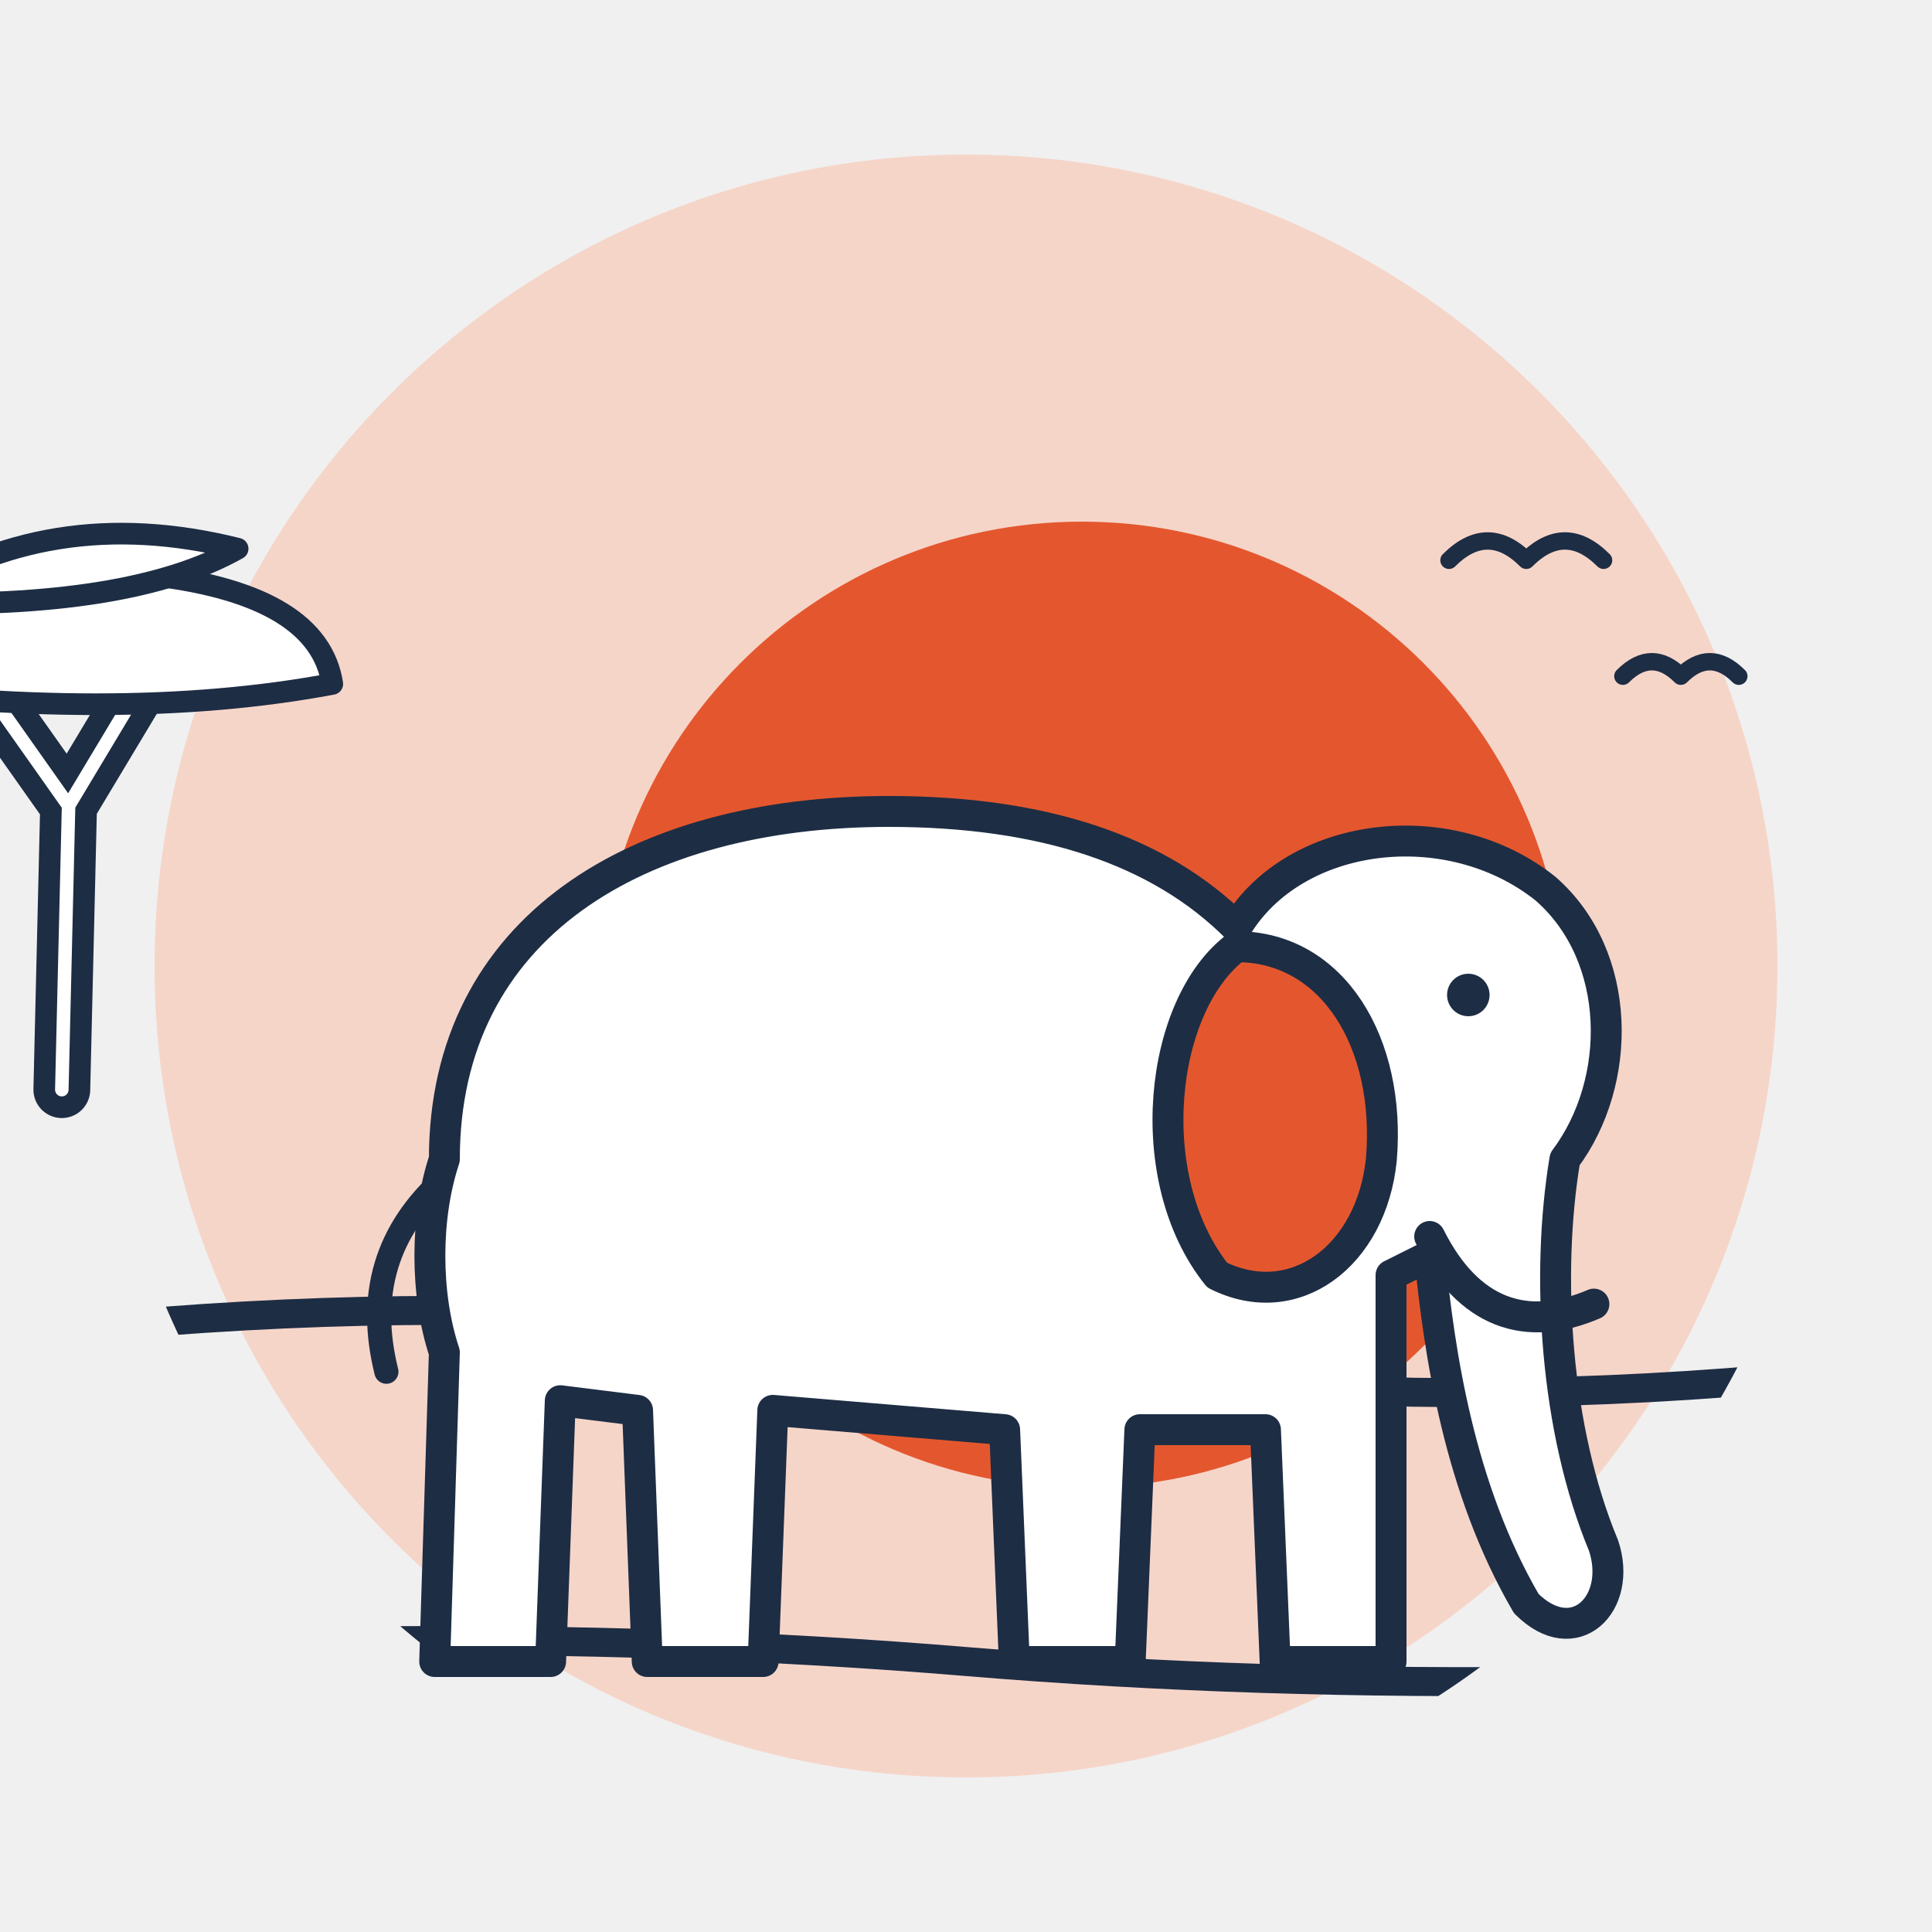
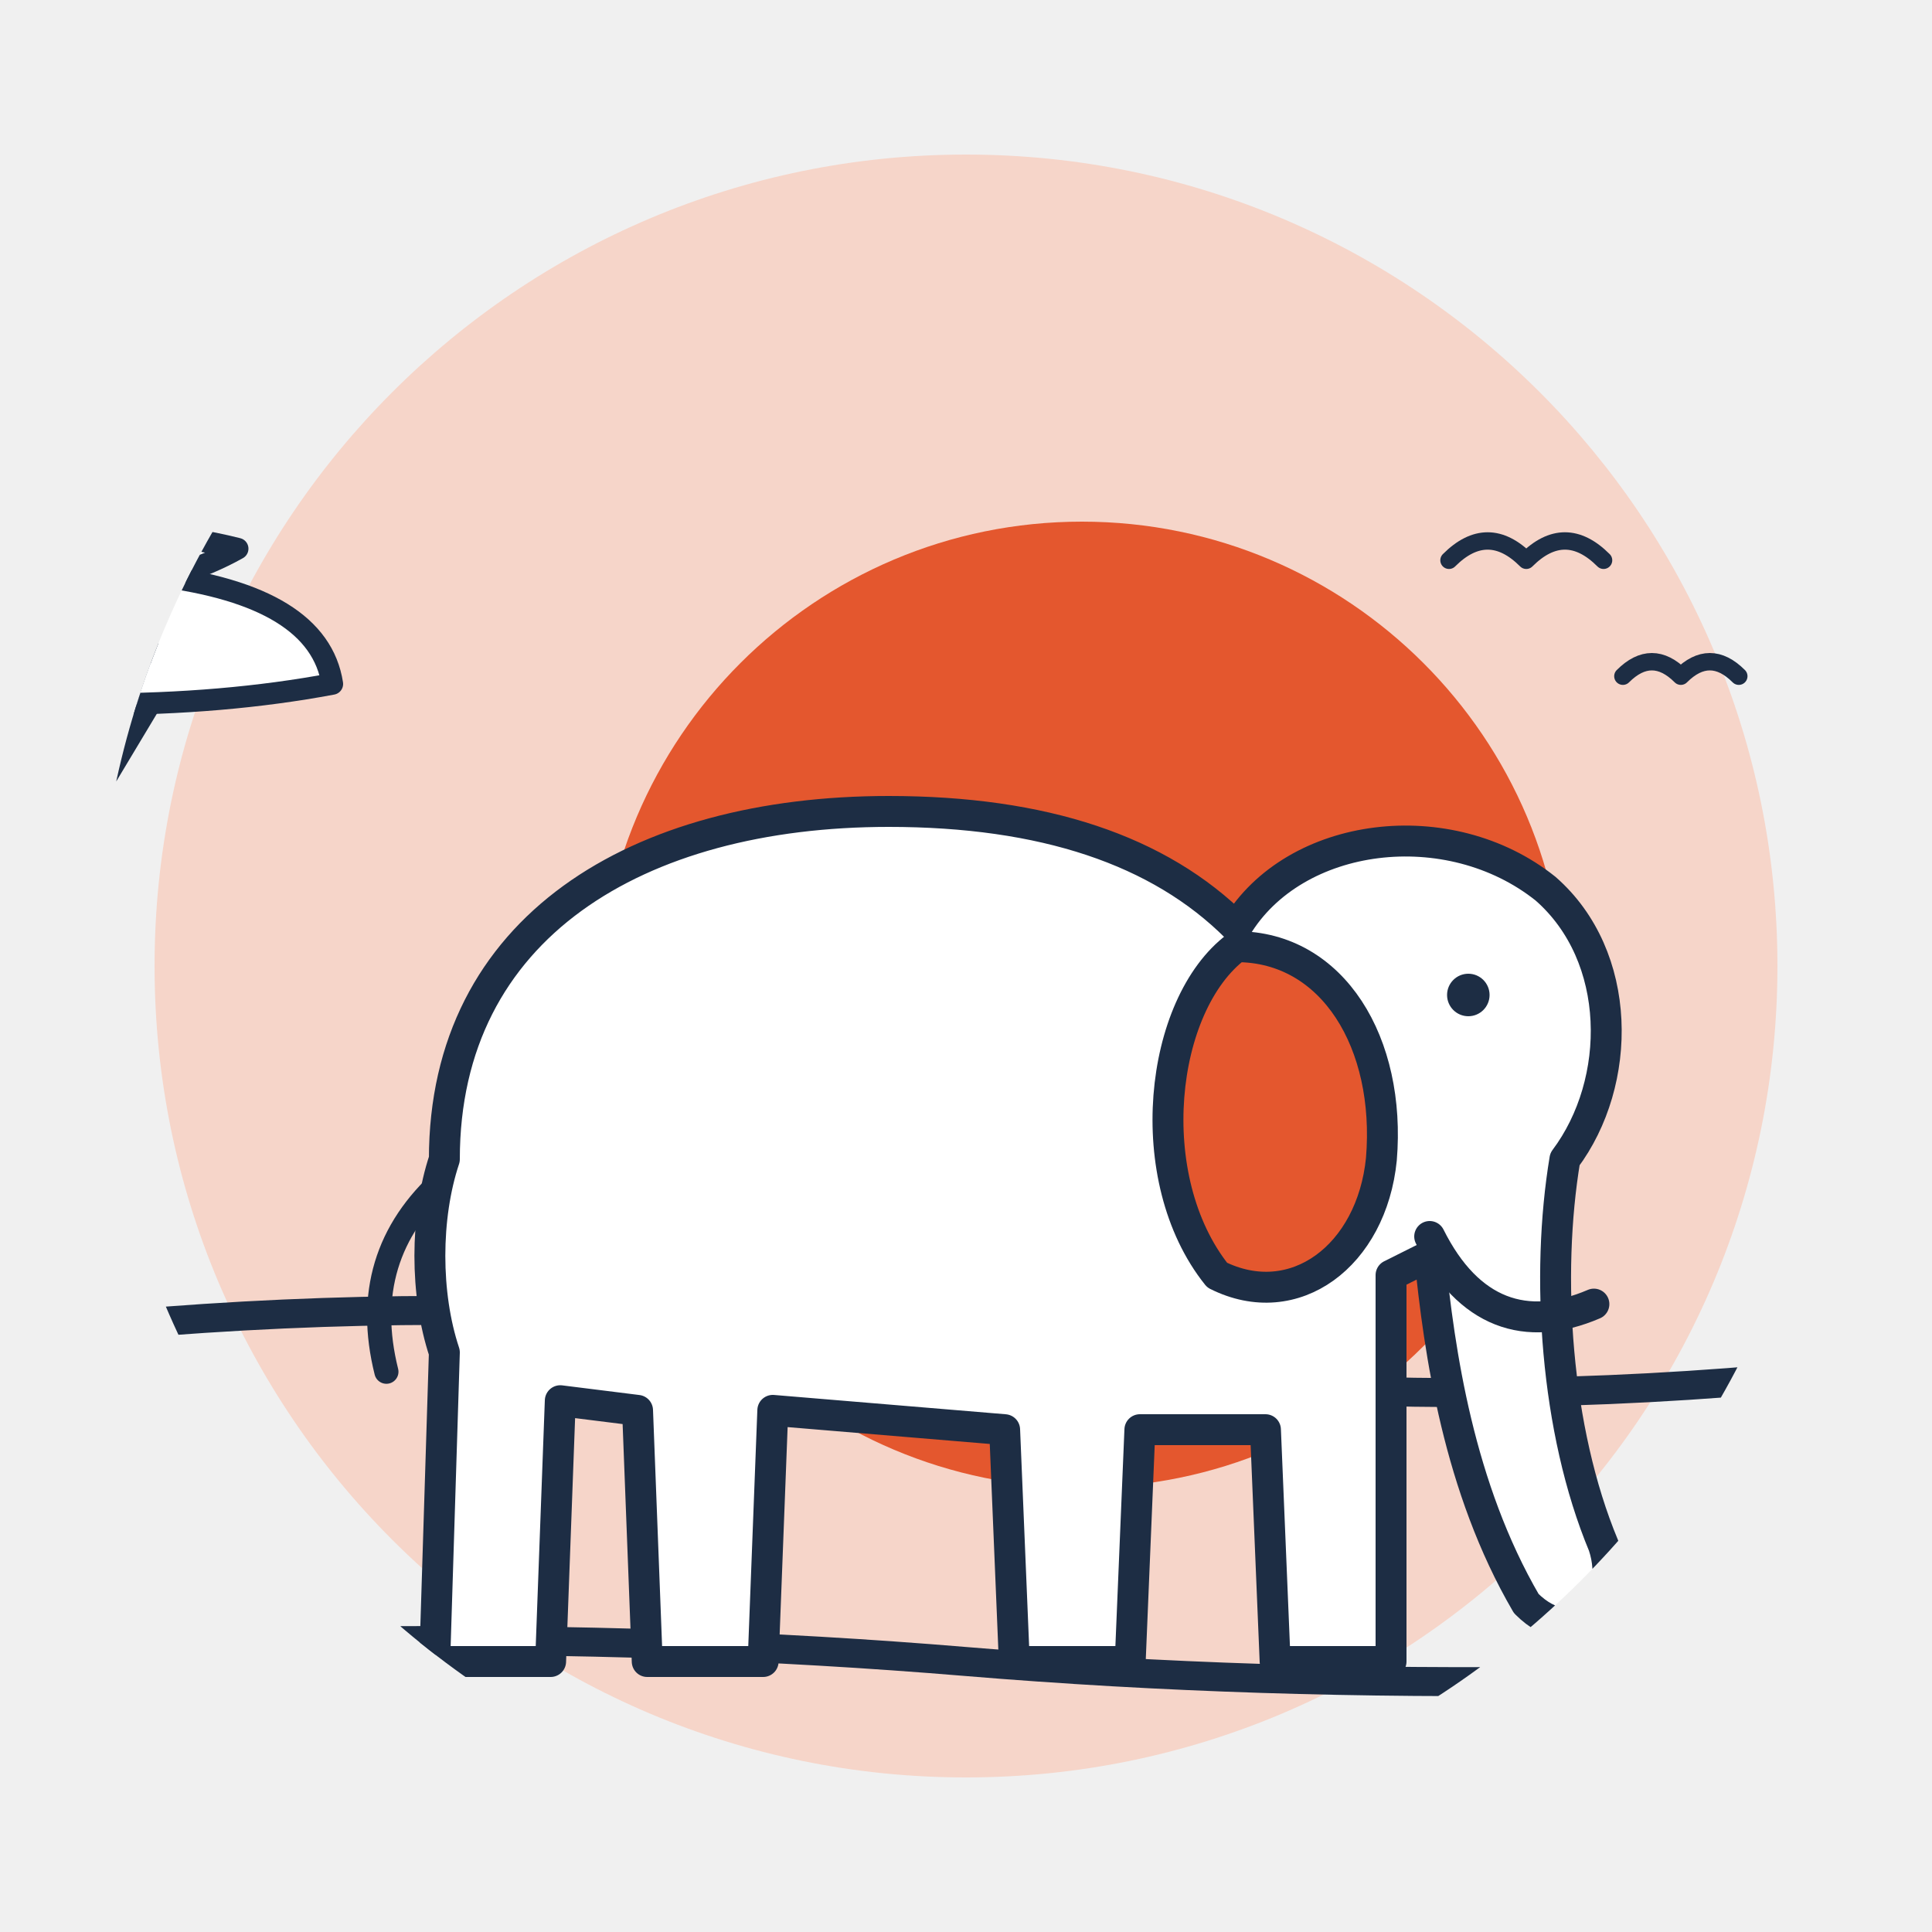
<svg xmlns="http://www.w3.org/2000/svg" viewBox="0 0 200 200" width="200" height="200">
  <defs>
    <clipPath id="clip">
      <circle cx="100" cy="100" r="90" />
    </clipPath>
  </defs>
  <circle cx="100" cy="100" r="84" fill="#F6D5C9" />
  <g clip-path="url(#clip)">
    <path d="M-30 143.0 Q40 130 100 140 T230 136.0" fill="none" stroke="#1D2D44" stroke-width="3" stroke-linecap="round" />
    <path d="M-30 173.5 Q40 167 100 172 T230 170.0" fill="none" stroke="#1D2D44" stroke-width="3" stroke-linecap="round" />
+     <circle cx="112" cy="104" r="50" fill="#E4572E" />
+     <g transform="translate(-100 -16) scale(0.7)">
+       <path d="M152 184 L153 142 M153 142 L141 125 M153 142 L165 122" fill="none" stroke="#1D2D44" stroke-width="8.4" stroke-linecap="round" stroke-linejoin="round" />
+       <path d="M152 184 L153 142 M153 142 L141 125 M153 142 L165 122" fill="none" stroke="#FFFFFF" stroke-width="2.0" stroke-linecap="round" stroke-linejoin="round" />
+       <path d="M116 124 Q138 104 166 108 Q190 111 192 124 Q160 130 116 124Z" fill="#FFFFFF" stroke="#1D2D44" stroke-width="3.2" stroke-linejoin="round" stroke-linecap="round" />
+       <path d="M128 112 Q150 97 178 104 Q162 113 128 112Z" fill="#FFFFFF" stroke="#1D2D44" stroke-width="3.2" stroke-linejoin="round" stroke-linecap="round" />
+     </g>
+     <path d="M150 58 q4 -4 8 0 q4 -4 8 0 M168 70 q3 -3 6 0 q3 -3 6 0" fill="none" stroke="#1D2D44" stroke-width="1.8" stroke-linecap="round" stroke-linejoin="round" />
+     <path d="M46 122 Q37 130 40 142" fill="none" stroke="#1D2D44" stroke-width="2.5" stroke-linecap="round" stroke-linejoin="round" />
+     <path d="M46 120 C46 96 66 84 92 84 C108 84 120 88 128 96 C134 86 150 84 160 92 C168 99 168 112 162 120 C160 132 161 148 166 160 C168 166 163 171 158 166 C151 154 149 140 148 130 L144 132 L144 172 L132 172 L131 148 L118 148 L117 172 L105 172 L104 148 L80 146 L79 172 L67 172 L66 146 L58 145 L57 172 L45 172 L46 140 C44 134 44 126 46 120Z" fill="#FFFFFF" stroke="#1D2D44" stroke-width="3.2" stroke-linejoin="round" stroke-linecap="round" />
+     <path d="M128 98 C120 104 118 122 126 132 C134 136 142 130 143 120 C144 108 138 98 128 98Z" fill="#E4572E" stroke="#1D2D44" stroke-width="3.2" stroke-linejoin="round" stroke-linecap="round" />
+     <path d="M149.8 103 a2.2 2.2 0 1 0 4.4 0 a2.2 2.2 0 1 0 -4.4 0Z" fill="#1D2D44" />
+     <path d="M148 128 C152 136 158 138 165 135" fill="none" stroke="#1D2D44" stroke-width="3.2" stroke-linecap="round" stroke-linejoin="round" />
  </g>
-   <circle cx="112" cy="104" r="50" fill="#E4572E" />
-   <g transform="translate(-100 -16) scale(0.7)">
-     <path d="M152 184 L153 142 M153 142 L141 125 M153 142 L165 122" fill="none" stroke="#1D2D44" stroke-width="8.4" stroke-linecap="round" stroke-linejoin="round" />
-     <path d="M152 184 L153 142 M153 142 L141 125 M153 142 L165 122" fill="none" stroke="#FFFFFF" stroke-width="2.0" stroke-linecap="round" stroke-linejoin="round" />
-     <path d="M116 124 Q138 104 166 108 Q190 111 192 124 Q160 130 116 124Z" fill="#FFFFFF" stroke="#1D2D44" stroke-width="3.2" stroke-linejoin="round" stroke-linecap="round" />
-     <path d="M128 112 Q150 97 178 104 Q162 113 128 112Z" fill="#FFFFFF" stroke="#1D2D44" stroke-width="3.2" stroke-linejoin="round" stroke-linecap="round" />
-   </g>
-   <path d="M150 58 q4 -4 8 0 q4 -4 8 0 M168 70 q3 -3 6 0 q3 -3 6 0" fill="none" stroke="#1D2D44" stroke-width="1.8" stroke-linecap="round" stroke-linejoin="round" />
-   <path d="M46 122 Q37 130 40 142" fill="none" stroke="#1D2D44" stroke-width="2.5" stroke-linecap="round" stroke-linejoin="round" />
-   <path d="M46 120 C46 96 66 84 92 84 C108 84 120 88 128 96 C134 86 150 84 160 92 C168 99 168 112 162 120 C160 132 161 148 166 160 C168 166 163 171 158 166 C151 154 149 140 148 130 L144 132 L144 172 L132 172 L131 148 L118 148 L117 172 L105 172 L104 148 L80 146 L79 172 L67 172 L66 146 L58 145 L57 172 L45 172 L46 140 C44 134 44 126 46 120Z" fill="#FFFFFF" stroke="#1D2D44" stroke-width="3.2" stroke-linejoin="round" stroke-linecap="round" />
-   <path d="M128 98 C120 104 118 122 126 132 C134 136 142 130 143 120 C144 108 138 98 128 98Z" fill="#E4572E" stroke="#1D2D44" stroke-width="3.2" stroke-linejoin="round" stroke-linecap="round" />
-   <path d="M149.8 103 a2.2 2.2 0 1 0 4.4 0 a2.2 2.2 0 1 0 -4.4 0Z" fill="#1D2D44" />
-   <path d="M148 128 C152 136 158 138 165 135" fill="none" stroke="#1D2D44" stroke-width="3.2" stroke-linecap="round" stroke-linejoin="round" />
</svg>
